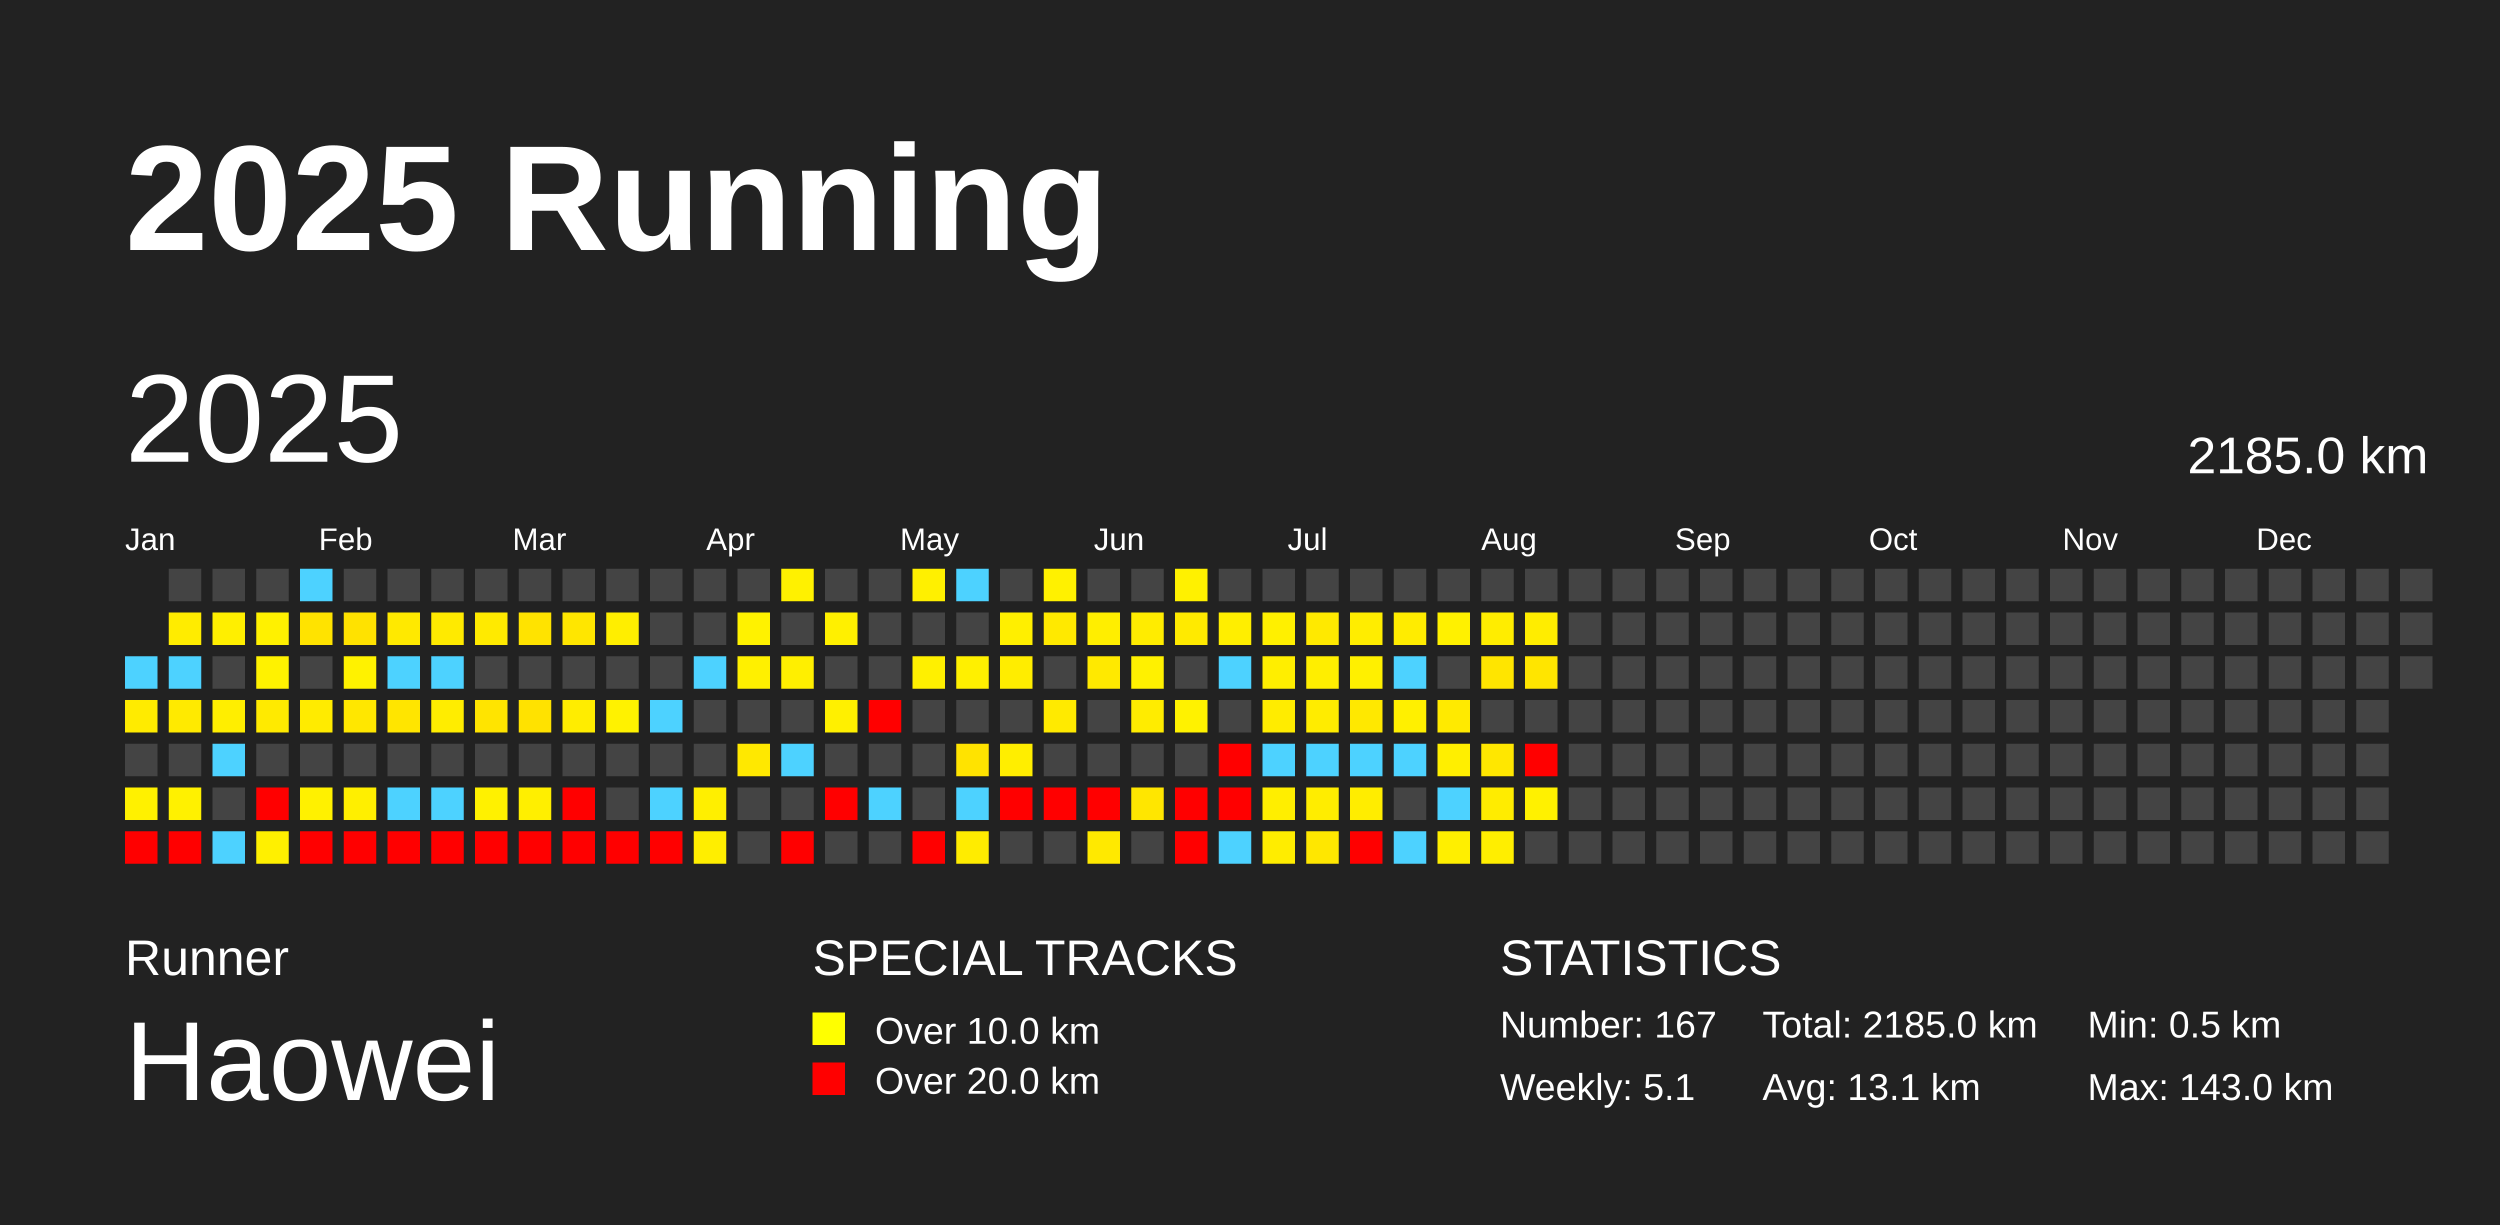
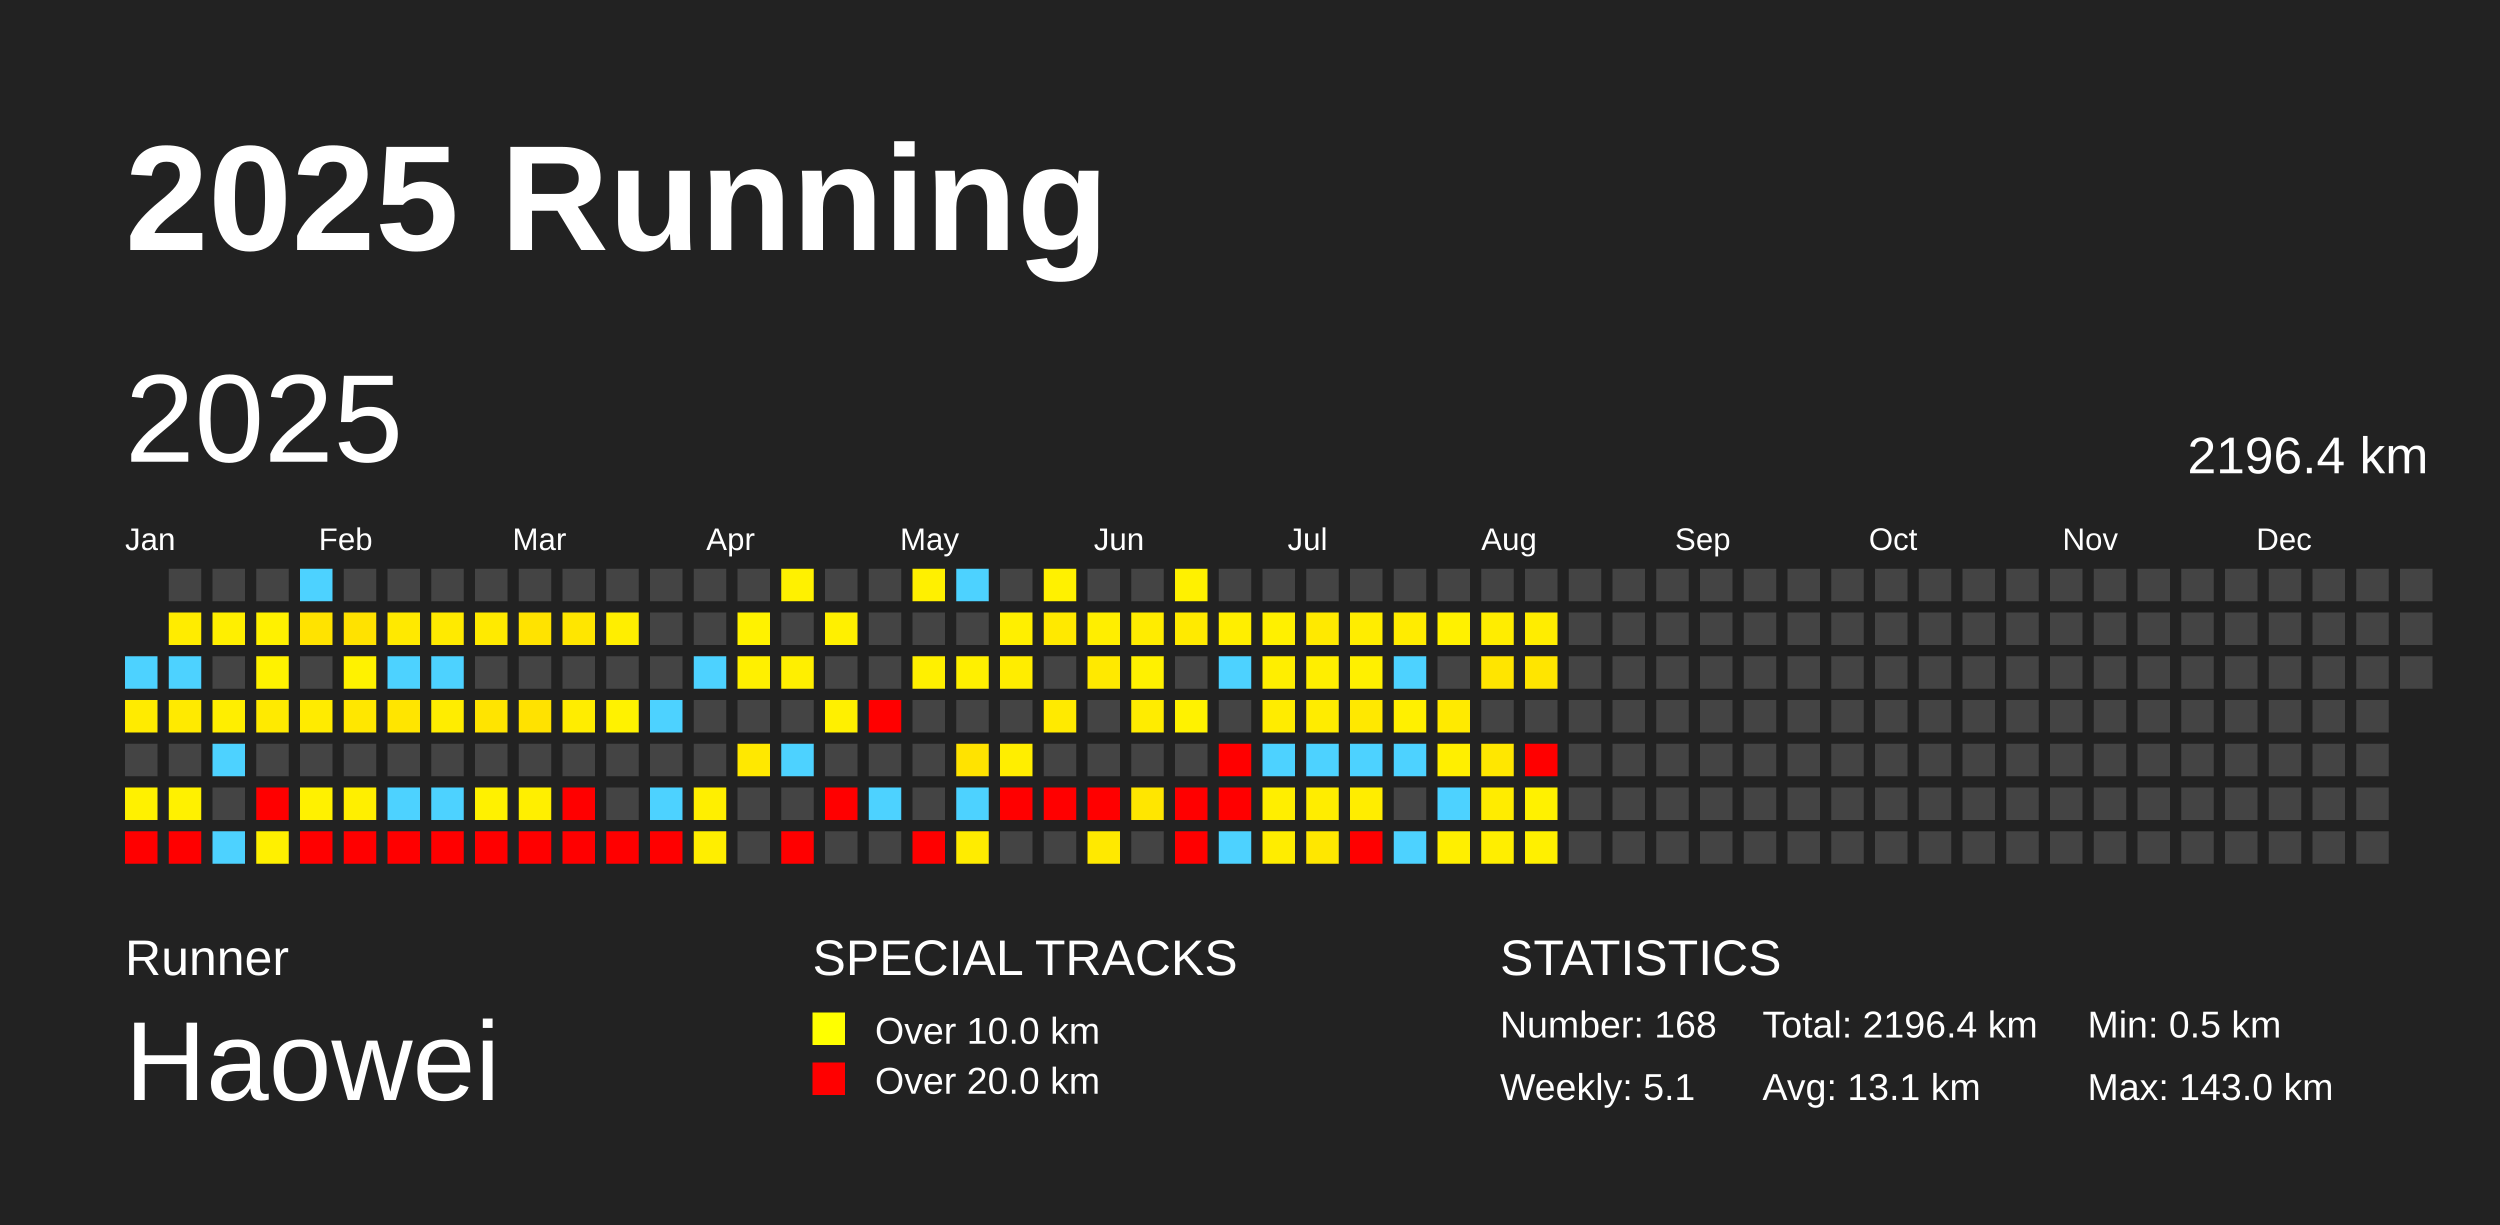
<svg xmlns="http://www.w3.org/2000/svg" baseProfile="full" height="98mm" version="1.1" viewBox="0,0,200,98" width="200mm">
  <defs />
  <rect fill="#222222" height="98" width="200" x="0" y="0" />
  <text fill="#FFFFFF" style="font-size:12px; font-family:Arial; font-weight:bold;" x="10" y="20">2025 Running</text>
  <text fill="#FFFFFF" style="font-size:4px; font-family:Arial" x="10" y="78">Runner</text>
  <text fill="#FFFFFF" style="font-size:9px; font-family:Arial" x="10" y="88">Haowei</text>
  <text fill="#FFFFFF" style="font-size:4px; font-family:Arial" x="65" y="78">SPECIAL TRACKS</text>
  <rect fill="yellow" height="2.6" width="2.6" x="65" y="81" />
  <text fill="#FFFFFF" style="font-size:3px; font-family:Arial" x="70" y="83.5">Over 10.0 km</text>
  <rect fill="red" height="2.6" width="2.6" x="65" y="85" />
  <text fill="#FFFFFF" style="font-size:3px; font-family:Arial" x="70" y="87.5">Over 20.0 km</text>
  <text fill="#FFFFFF" style="font-size:4px; font-family:Arial" x="120" y="78">STATISTICS</text>
-   <text fill="#FFFFFF" style="font-size:3px; font-family:Arial" x="120" y="83">Number: 167</text>
+   <text fill="#FFFFFF" style="font-size:3px; font-family:Arial" x="120" y="83">Number: 168</text>
  <text fill="#FFFFFF" style="font-size:3px; font-family:Arial" x="120" y="88">Weekly: 5.1</text>
-   <text fill="#FFFFFF" style="font-size:3px; font-family:Arial" x="141" y="83">Total: 2185.0 km</text>
+   <text fill="#FFFFFF" style="font-size:3px; font-family:Arial" x="141" y="83">Total: 2196.4 km</text>
  <text fill="#FFFFFF" style="font-size:3px; font-family:Arial" x="141" y="88">Avg: 13.1 km</text>
  <text fill="#FFFFFF" style="font-size:3px; font-family:Arial" x="167" y="83">Min: 0.5 km</text>
  <text fill="#FFFFFF" style="font-size:3px; font-family:Arial" x="167" y="88">Max: 143.0 km</text>
  <text dominant-baseline="hanging" fill="#FFFFFF" style="font-size:10.0px; font-family:Arial;" x="10" y="30">2025</text>
-   <text dominant-baseline="hanging" fill="#FFFFFF" style="font-size:4.125px; font-family:Arial;" x="175" y="35">2185.0 km</text>
+   <text dominant-baseline="hanging" fill="#FFFFFF" style="font-size:4.125px; font-family:Arial;" x="175" y="35">2196.4 km</text>
  <text fill="#FFFFFF" style="font-size:2.5px; font-family:Arial" x="10.0" y="44">Jan</text>
  <text fill="#FFFFFF" style="font-size:2.5px; font-family:Arial" x="25.5" y="44">Feb</text>
  <text fill="#FFFFFF" style="font-size:2.5px; font-family:Arial" x="41.0" y="44">Mar</text>
  <text fill="#FFFFFF" style="font-size:2.5px; font-family:Arial" x="56.5" y="44">Apr</text>
  <text fill="#FFFFFF" style="font-size:2.5px; font-family:Arial" x="72.0" y="44">May</text>
  <text fill="#FFFFFF" style="font-size:2.5px; font-family:Arial" x="87.5" y="44">Jun</text>
  <text fill="#FFFFFF" style="font-size:2.5px; font-family:Arial" x="103.0" y="44">Jul</text>
  <text fill="#FFFFFF" style="font-size:2.5px; font-family:Arial" x="118.5" y="44">Aug</text>
  <text fill="#FFFFFF" style="font-size:2.5px; font-family:Arial" x="134.0" y="44">Sep</text>
  <text fill="#FFFFFF" style="font-size:2.5px; font-family:Arial" x="149.5" y="44">Oct</text>
  <text fill="#FFFFFF" style="font-size:2.5px; font-family:Arial" x="165.0" y="44">Nov</text>
  <text fill="#FFFFFF" style="font-size:2.5px; font-family:Arial" x="180.5" y="44">Dec</text>
  <rect fill="#4dd2ff" height="2.6" width="2.6" x="10.0" y="52.5" />
  <rect fill="#ffeb00" height="2.6" width="2.6" x="10.0" y="56.0" />
  <rect fill="#444444" height="2.6" width="2.6" x="10.0" y="59.5" />
  <rect fill="#fff100" height="2.6" width="2.6" x="10.0" y="63.0" />
  <rect fill="red" height="2.6" width="2.6" x="10.0" y="66.5" />
  <rect fill="#444444" height="2.6" width="2.6" x="13.5" y="45.5" />
  <rect fill="#ffec00" height="2.6" width="2.6" x="13.5" y="49.0" />
  <rect fill="#4dd2ff" height="2.6" width="2.6" x="13.5" y="52.5" />
  <rect fill="#ffea00" height="2.6" width="2.6" x="13.5" y="56.0" />
  <rect fill="#444444" height="2.6" width="2.6" x="13.5" y="59.5" />
  <rect fill="#fff100" height="2.6" width="2.6" x="13.5" y="63.0" />
  <rect fill="red" height="2.6" width="2.6" x="13.5" y="66.5" />
  <rect fill="#444444" height="2.6" width="2.6" x="17.0" y="45.5" />
  <rect fill="#ffef00" height="2.6" width="2.6" x="17.0" y="49.0" />
  <rect fill="#444444" height="2.6" width="2.6" x="17.0" y="52.5" />
  <rect fill="#ffee00" height="2.6" width="2.6" x="17.0" y="56.0" />
  <rect fill="#4dd2ff" height="2.6" width="2.6" x="17.0" y="59.5" />
  <rect fill="#444444" height="2.6" width="2.6" x="17.0" y="63.0" />
  <rect fill="#4dd2ff" height="2.6" width="2.6" x="17.0" y="66.5" />
  <rect fill="#444444" height="2.6" width="2.6" x="20.5" y="45.5" />
  <rect fill="#fff100" height="2.6" width="2.6" x="20.5" y="49.0" />
  <rect fill="#fff200" height="2.6" width="2.6" x="20.5" y="52.5" />
  <rect fill="#ffea00" height="2.6" width="2.6" x="20.5" y="56.0" />
  <rect fill="#444444" height="2.6" width="2.6" x="20.5" y="59.5" />
  <rect fill="red" height="2.6" width="2.6" x="20.5" y="63.0" />
  <rect fill="#fff000" height="2.6" width="2.6" x="20.5" y="66.5" />
  <rect fill="#4dd2ff" height="2.6" width="2.6" x="24.0" y="45.5" />
  <rect fill="#ffe300" height="2.6" width="2.6" x="24.0" y="49.0" />
  <rect fill="#444444" height="2.6" width="2.6" x="24.0" y="52.5" />
  <rect fill="#ffeb00" height="2.6" width="2.6" x="24.0" y="56.0" />
  <rect fill="#444444" height="2.6" width="2.6" x="24.0" y="59.5" />
  <rect fill="#fff100" height="2.6" width="2.6" x="24.0" y="63.0" />
  <rect fill="red" height="2.6" width="2.6" x="24.0" y="66.5" />
  <rect fill="#444444" height="2.6" width="2.6" x="27.5" y="45.5" />
  <rect fill="#ffe200" height="2.6" width="2.6" x="27.5" y="49.0" />
  <rect fill="#fff200" height="2.6" width="2.6" x="27.5" y="52.5" />
  <rect fill="#ffe700" height="2.6" width="2.6" x="27.5" y="56.0" />
  <rect fill="#444444" height="2.6" width="2.6" x="27.5" y="59.5" />
  <rect fill="#ffef00" height="2.6" width="2.6" x="27.5" y="63.0" />
  <rect fill="red" height="2.6" width="2.6" x="27.5" y="66.5" />
  <rect fill="#444444" height="2.6" width="2.6" x="31.0" y="45.5" />
  <rect fill="#ffe900" height="2.6" width="2.6" x="31.0" y="49.0" />
  <rect fill="#4dd2ff" height="2.6" width="2.6" x="31.0" y="52.5" />
  <rect fill="#ffe500" height="2.6" width="2.6" x="31.0" y="56.0" />
  <rect fill="#444444" height="2.6" width="2.6" x="31.0" y="59.5" />
  <rect fill="#4dd2ff" height="2.6" width="2.6" x="31.0" y="63.0" />
  <rect fill="red" height="2.6" width="2.6" x="31.0" y="66.5" />
  <rect fill="#444444" height="2.6" width="2.6" x="34.5" y="45.5" />
  <rect fill="#ffea00" height="2.6" width="2.6" x="34.5" y="49.0" />
  <rect fill="#4dd2ff" height="2.6" width="2.6" x="34.5" y="52.5" />
  <rect fill="#ffed00" height="2.6" width="2.6" x="34.5" y="56.0" />
  <rect fill="#444444" height="2.6" width="2.6" x="34.5" y="59.5" />
  <rect fill="#4dd2ff" height="2.6" width="2.6" x="34.5" y="63.0" />
  <rect fill="red" height="2.6" width="2.6" x="34.5" y="66.5" />
  <rect fill="#444444" height="2.6" width="2.6" x="38.0" y="45.5" />
  <rect fill="#ffea00" height="2.6" width="2.6" x="38.0" y="49.0" />
  <rect fill="#444444" height="2.6" width="2.6" x="38.0" y="52.5" />
  <rect fill="#ffe400" height="2.6" width="2.6" x="38.0" y="56.0" />
  <rect fill="#444444" height="2.6" width="2.6" x="38.0" y="59.5" />
  <rect fill="#fff100" height="2.6" width="2.6" x="38.0" y="63.0" />
  <rect fill="red" height="2.6" width="2.6" x="38.0" y="66.5" />
  <rect fill="#444444" height="2.6" width="2.6" x="41.5" y="45.5" />
  <rect fill="#ffe300" height="2.6" width="2.6" x="41.5" y="49.0" />
  <rect fill="#444444" height="2.6" width="2.6" x="41.5" y="52.5" />
  <rect fill="#ffe200" height="2.6" width="2.6" x="41.5" y="56.0" />
  <rect fill="#444444" height="2.6" width="2.6" x="41.5" y="59.5" />
  <rect fill="#ffef00" height="2.6" width="2.6" x="41.5" y="63.0" />
  <rect fill="red" height="2.6" width="2.6" x="41.5" y="66.5" />
  <rect fill="#444444" height="2.6" width="2.6" x="45.0" y="45.5" />
  <rect fill="#ffe600" height="2.6" width="2.6" x="45.0" y="49.0" />
  <rect fill="#444444" height="2.6" width="2.6" x="45.0" y="52.5" />
  <rect fill="#ffed00" height="2.6" width="2.6" x="45.0" y="56.0" />
  <rect fill="#444444" height="2.6" width="2.6" x="45.0" y="59.5" />
  <rect fill="red" height="2.6" width="2.6" x="45.0" y="63.0" />
  <rect fill="red" height="2.6" width="2.6" x="45.0" y="66.5" />
  <rect fill="#444444" height="2.6" width="2.6" x="48.5" y="45.5" />
  <rect fill="#ffee00" height="2.6" width="2.6" x="48.5" y="49.0" />
  <rect fill="#444444" height="2.6" width="2.6" x="48.5" y="52.5" />
  <rect fill="#fff200" height="2.6" width="2.6" x="48.5" y="56.0" />
  <rect fill="#444444" height="2.6" width="2.6" x="48.5" y="59.5" />
  <rect fill="#444444" height="2.6" width="2.6" x="48.5" y="63.0" />
  <rect fill="red" height="2.6" width="2.6" x="48.5" y="66.5" />
  <rect fill="#444444" height="2.6" width="2.6" x="52.0" y="45.5" />
  <rect fill="#444444" height="2.6" width="2.6" x="52.0" y="49.0" />
  <rect fill="#444444" height="2.6" width="2.6" x="52.0" y="52.5" />
  <rect fill="#4dd2ff" height="2.6" width="2.6" x="52.0" y="56.0" />
  <rect fill="#444444" height="2.6" width="2.6" x="52.0" y="59.5" />
  <rect fill="#4dd2ff" height="2.6" width="2.6" x="52.0" y="63.0" />
  <rect fill="red" height="2.6" width="2.6" x="52.0" y="66.5" />
  <rect fill="#444444" height="2.6" width="2.6" x="55.5" y="45.5" />
  <rect fill="#444444" height="2.6" width="2.6" x="55.5" y="49.0" />
  <rect fill="#4dd2ff" height="2.6" width="2.6" x="55.5" y="52.5" />
  <rect fill="#444444" height="2.6" width="2.6" x="55.5" y="56.0" />
  <rect fill="#444444" height="2.6" width="2.6" x="55.5" y="59.5" />
  <rect fill="#ffef00" height="2.6" width="2.6" x="55.5" y="63.0" />
  <rect fill="#ffee00" height="2.6" width="2.6" x="55.5" y="66.5" />
  <rect fill="#444444" height="2.6" width="2.6" x="59.0" y="45.5" />
  <rect fill="#fff200" height="2.6" width="2.6" x="59.0" y="49.0" />
  <rect fill="#fff000" height="2.6" width="2.6" x="59.0" y="52.5" />
  <rect fill="#444444" height="2.6" width="2.6" x="59.0" y="56.0" />
  <rect fill="#ffe800" height="2.6" width="2.6" x="59.0" y="59.5" />
  <rect fill="#444444" height="2.6" width="2.6" x="59.0" y="63.0" />
  <rect fill="#444444" height="2.6" width="2.6" x="59.0" y="66.5" />
  <rect fill="#fff100" height="2.6" width="2.6" x="62.5" y="45.5" />
  <rect fill="#444444" height="2.6" width="2.6" x="62.5" y="49.0" />
  <rect fill="#ffef00" height="2.6" width="2.6" x="62.5" y="52.5" />
  <rect fill="#444444" height="2.6" width="2.6" x="62.5" y="56.0" />
  <rect fill="#4dd2ff" height="2.6" width="2.6" x="62.5" y="59.5" />
  <rect fill="#444444" height="2.6" width="2.6" x="62.5" y="63.0" />
  <rect fill="red" height="2.6" width="2.6" x="62.5" y="66.5" />
  <rect fill="#444444" height="2.6" width="2.6" x="66.0" y="45.5" />
  <rect fill="#fff000" height="2.6" width="2.6" x="66.0" y="49.0" />
  <rect fill="#444444" height="2.6" width="2.6" x="66.0" y="52.5" />
  <rect fill="#fff000" height="2.6" width="2.6" x="66.0" y="56.0" />
  <rect fill="#444444" height="2.6" width="2.6" x="66.0" y="59.5" />
  <rect fill="red" height="2.6" width="2.6" x="66.0" y="63.0" />
  <rect fill="#444444" height="2.6" width="2.6" x="66.0" y="66.5" />
  <rect fill="#444444" height="2.6" width="2.6" x="69.5" y="45.5" />
  <rect fill="#444444" height="2.6" width="2.6" x="69.5" y="49.0" />
  <rect fill="#444444" height="2.6" width="2.6" x="69.5" y="52.5" />
  <rect fill="red" height="2.6" width="2.6" x="69.5" y="56.0" />
  <rect fill="#444444" height="2.6" width="2.6" x="69.5" y="59.5" />
  <rect fill="#4dd2ff" height="2.6" width="2.6" x="69.5" y="63.0" />
  <rect fill="#444444" height="2.6" width="2.6" x="69.5" y="66.5" />
  <rect fill="#fff000" height="2.6" width="2.6" x="73.0" y="45.5" />
  <rect fill="#444444" height="2.6" width="2.6" x="73.0" y="49.0" />
  <rect fill="#fff000" height="2.6" width="2.6" x="73.0" y="52.5" />
  <rect fill="#444444" height="2.6" width="2.6" x="73.0" y="56.0" />
  <rect fill="#444444" height="2.6" width="2.6" x="73.0" y="59.5" />
  <rect fill="#444444" height="2.6" width="2.6" x="73.0" y="63.0" />
  <rect fill="red" height="2.6" width="2.6" x="73.0" y="66.5" />
  <rect fill="#4dd2ff" height="2.6" width="2.6" x="76.5" y="45.5" />
  <rect fill="#444444" height="2.6" width="2.6" x="76.5" y="49.0" />
  <rect fill="#fff000" height="2.6" width="2.6" x="76.5" y="52.5" />
  <rect fill="#444444" height="2.6" width="2.6" x="76.5" y="56.0" />
  <rect fill="#ffe300" height="2.6" width="2.6" x="76.5" y="59.5" />
  <rect fill="#4dd2ff" height="2.6" width="2.6" x="76.5" y="63.0" />
  <rect fill="#ffec00" height="2.6" width="2.6" x="76.5" y="66.5" />
  <rect fill="#444444" height="2.6" width="2.6" x="80.0" y="45.5" />
  <rect fill="#ffef00" height="2.6" width="2.6" x="80.0" y="49.0" />
  <rect fill="#ffed00" height="2.6" width="2.6" x="80.0" y="52.5" />
  <rect fill="#444444" height="2.6" width="2.6" x="80.0" y="56.0" />
  <rect fill="#ffee00" height="2.6" width="2.6" x="80.0" y="59.5" />
  <rect fill="red" height="2.6" width="2.6" x="80.0" y="63.0" />
  <rect fill="#444444" height="2.6" width="2.6" x="80.0" y="66.5" />
  <rect fill="#fff100" height="2.6" width="2.6" x="83.5" y="45.5" />
  <rect fill="#ffe900" height="2.6" width="2.6" x="83.5" y="49.0" />
  <rect fill="#444444" height="2.6" width="2.6" x="83.5" y="52.5" />
  <rect fill="#ffea00" height="2.6" width="2.6" x="83.5" y="56.0" />
  <rect fill="#444444" height="2.6" width="2.6" x="83.5" y="59.5" />
  <rect fill="red" height="2.6" width="2.6" x="83.5" y="63.0" />
  <rect fill="#444444" height="2.6" width="2.6" x="83.5" y="66.5" />
  <rect fill="#444444" height="2.6" width="2.6" x="87.0" y="45.5" />
  <rect fill="#ffee00" height="2.6" width="2.6" x="87.0" y="49.0" />
  <rect fill="#ffe900" height="2.6" width="2.6" x="87.0" y="52.5" />
  <rect fill="#444444" height="2.6" width="2.6" x="87.0" y="56.0" />
  <rect fill="#444444" height="2.6" width="2.6" x="87.0" y="59.5" />
  <rect fill="red" height="2.6" width="2.6" x="87.0" y="63.0" />
  <rect fill="#ffe900" height="2.6" width="2.6" x="87.0" y="66.5" />
  <rect fill="#444444" height="2.6" width="2.6" x="90.5" y="45.5" />
  <rect fill="#ffec00" height="2.6" width="2.6" x="90.5" y="49.0" />
  <rect fill="#fff100" height="2.6" width="2.6" x="90.5" y="52.5" />
  <rect fill="#ffec00" height="2.6" width="2.6" x="90.5" y="56.0" />
  <rect fill="#444444" height="2.6" width="2.6" x="90.5" y="59.5" />
  <rect fill="#ffe600" height="2.6" width="2.6" x="90.5" y="63.0" />
  <rect fill="#444444" height="2.6" width="2.6" x="90.5" y="66.5" />
  <rect fill="#fff100" height="2.6" width="2.6" x="94.0" y="45.5" />
  <rect fill="#ffea00" height="2.6" width="2.6" x="94.0" y="49.0" />
  <rect fill="#444444" height="2.6" width="2.6" x="94.0" y="52.5" />
  <rect fill="#fff200" height="2.6" width="2.6" x="94.0" y="56.0" />
  <rect fill="#444444" height="2.6" width="2.6" x="94.0" y="59.5" />
  <rect fill="red" height="2.6" width="2.6" x="94.0" y="63.0" />
  <rect fill="red" height="2.6" width="2.6" x="94.0" y="66.5" />
  <rect fill="#444444" height="2.6" width="2.6" x="97.5" y="45.5" />
  <rect fill="#ffee00" height="2.6" width="2.6" x="97.5" y="49.0" />
  <rect fill="#4dd2ff" height="2.6" width="2.6" x="97.5" y="52.5" />
  <rect fill="#444444" height="2.6" width="2.6" x="97.5" y="56.0" />
  <rect fill="red" height="2.6" width="2.6" x="97.5" y="59.5" />
  <rect fill="red" height="2.6" width="2.6" x="97.5" y="63.0" />
  <rect fill="#4dd2ff" height="2.6" width="2.6" x="97.5" y="66.5" />
  <rect fill="#444444" height="2.6" width="2.6" x="101.0" y="45.5" />
  <rect fill="#fff000" height="2.6" width="2.6" x="101.0" y="49.0" />
  <rect fill="#ffee00" height="2.6" width="2.6" x="101.0" y="52.5" />
  <rect fill="#ffec00" height="2.6" width="2.6" x="101.0" y="56.0" />
  <rect fill="#4dd2ff" height="2.6" width="2.6" x="101.0" y="59.5" />
  <rect fill="#ffee00" height="2.6" width="2.6" x="101.0" y="63.0" />
  <rect fill="#ffed00" height="2.6" width="2.6" x="101.0" y="66.5" />
  <rect fill="#444444" height="2.6" width="2.6" x="104.5" y="45.5" />
  <rect fill="#ffe900" height="2.6" width="2.6" x="104.5" y="49.0" />
  <rect fill="#ffee00" height="2.6" width="2.6" x="104.5" y="52.5" />
  <rect fill="#ffec00" height="2.6" width="2.6" x="104.5" y="56.0" />
  <rect fill="#4dd2ff" height="2.6" width="2.6" x="104.5" y="59.5" />
  <rect fill="#ffed00" height="2.6" width="2.6" x="104.5" y="63.0" />
  <rect fill="#ffe700" height="2.6" width="2.6" x="104.5" y="66.5" />
  <rect fill="#444444" height="2.6" width="2.6" x="108.0" y="45.5" />
  <rect fill="#ffed00" height="2.6" width="2.6" x="108.0" y="49.0" />
  <rect fill="#fff000" height="2.6" width="2.6" x="108.0" y="52.5" />
  <rect fill="#ffe800" height="2.6" width="2.6" x="108.0" y="56.0" />
  <rect fill="#4dd2ff" height="2.6" width="2.6" x="108.0" y="59.5" />
  <rect fill="#ffed00" height="2.6" width="2.6" x="108.0" y="63.0" />
  <rect fill="red" height="2.6" width="2.6" x="108.0" y="66.5" />
  <rect fill="#444444" height="2.6" width="2.6" x="111.5" y="45.5" />
  <rect fill="#ffec00" height="2.6" width="2.6" x="111.5" y="49.0" />
  <rect fill="#4dd2ff" height="2.6" width="2.6" x="111.5" y="52.5" />
  <rect fill="#fff000" height="2.6" width="2.6" x="111.5" y="56.0" />
  <rect fill="#4dd2ff" height="2.6" width="2.6" x="111.5" y="59.5" />
  <rect fill="#444444" height="2.6" width="2.6" x="111.5" y="63.0" />
  <rect fill="#4dd2ff" height="2.6" width="2.6" x="111.5" y="66.5" />
  <rect fill="#444444" height="2.6" width="2.6" x="115.0" y="45.5" />
  <rect fill="#fff100" height="2.6" width="2.6" x="115.0" y="49.0" />
  <rect fill="#444444" height="2.6" width="2.6" x="115.0" y="52.5" />
  <rect fill="#ffea00" height="2.6" width="2.6" x="115.0" y="56.0" />
  <rect fill="#ffef00" height="2.6" width="2.6" x="115.0" y="59.5" />
  <rect fill="#4dd2ff" height="2.6" width="2.6" x="115.0" y="63.0" />
  <rect fill="#ffef00" height="2.6" width="2.6" x="115.0" y="66.5" />
  <rect fill="#444444" height="2.6" width="2.6" x="118.5" y="45.5" />
  <rect fill="#ffed00" height="2.6" width="2.6" x="118.5" y="49.0" />
  <rect fill="#ffe500" height="2.6" width="2.6" x="118.5" y="52.5" />
  <rect fill="#444444" height="2.6" width="2.6" x="118.5" y="56.0" />
  <rect fill="#ffe700" height="2.6" width="2.6" x="118.5" y="59.5" />
  <rect fill="#ffec00" height="2.6" width="2.6" x="118.5" y="63.0" />
  <rect fill="#ffee00" height="2.6" width="2.6" x="118.5" y="66.5" />
  <rect fill="#444444" height="2.6" width="2.6" x="122.0" y="45.5" />
  <rect fill="#ffed00" height="2.6" width="2.6" x="122.0" y="49.0" />
  <rect fill="#ffe500" height="2.6" width="2.6" x="122.0" y="52.5" />
  <rect fill="#444444" height="2.6" width="2.6" x="122.0" y="56.0" />
  <rect fill="red" height="2.6" width="2.6" x="122.0" y="59.5" />
  <rect fill="#fff100" height="2.6" width="2.6" x="122.0" y="63.0" />
-   <rect fill="#444444" height="2.6" width="2.6" x="122.0" y="66.5" />
+   <rect fill="#fff000" height="2.6" width="2.6" x="122.0" y="66.5" />
  <rect fill="#444444" height="2.6" width="2.6" x="125.5" y="45.5" />
  <rect fill="#444444" height="2.6" width="2.6" x="125.5" y="49.0" />
  <rect fill="#444444" height="2.6" width="2.6" x="125.5" y="52.5" />
  <rect fill="#444444" height="2.6" width="2.6" x="125.5" y="56.0" />
  <rect fill="#444444" height="2.6" width="2.6" x="125.5" y="59.5" />
  <rect fill="#444444" height="2.6" width="2.6" x="125.5" y="63.0" />
  <rect fill="#444444" height="2.6" width="2.6" x="125.5" y="66.5" />
  <rect fill="#444444" height="2.6" width="2.6" x="129.0" y="45.5" />
  <rect fill="#444444" height="2.6" width="2.6" x="129.0" y="49.0" />
  <rect fill="#444444" height="2.6" width="2.6" x="129.0" y="52.5" />
  <rect fill="#444444" height="2.6" width="2.6" x="129.0" y="56.0" />
  <rect fill="#444444" height="2.6" width="2.6" x="129.0" y="59.5" />
  <rect fill="#444444" height="2.6" width="2.6" x="129.0" y="63.0" />
  <rect fill="#444444" height="2.6" width="2.6" x="129.0" y="66.5" />
  <rect fill="#444444" height="2.6" width="2.6" x="132.5" y="45.5" />
  <rect fill="#444444" height="2.6" width="2.6" x="132.5" y="49.0" />
  <rect fill="#444444" height="2.6" width="2.6" x="132.5" y="52.5" />
  <rect fill="#444444" height="2.6" width="2.6" x="132.5" y="56.0" />
  <rect fill="#444444" height="2.6" width="2.6" x="132.5" y="59.5" />
  <rect fill="#444444" height="2.6" width="2.6" x="132.5" y="63.0" />
  <rect fill="#444444" height="2.6" width="2.6" x="132.5" y="66.5" />
  <rect fill="#444444" height="2.6" width="2.6" x="136.0" y="45.5" />
  <rect fill="#444444" height="2.6" width="2.6" x="136.0" y="49.0" />
  <rect fill="#444444" height="2.6" width="2.6" x="136.0" y="52.5" />
  <rect fill="#444444" height="2.6" width="2.6" x="136.0" y="56.0" />
  <rect fill="#444444" height="2.6" width="2.6" x="136.0" y="59.5" />
  <rect fill="#444444" height="2.6" width="2.6" x="136.0" y="63.0" />
  <rect fill="#444444" height="2.6" width="2.6" x="136.0" y="66.5" />
  <rect fill="#444444" height="2.6" width="2.6" x="139.5" y="45.5" />
  <rect fill="#444444" height="2.6" width="2.6" x="139.5" y="49.0" />
  <rect fill="#444444" height="2.6" width="2.6" x="139.5" y="52.5" />
  <rect fill="#444444" height="2.6" width="2.6" x="139.5" y="56.0" />
  <rect fill="#444444" height="2.6" width="2.6" x="139.5" y="59.5" />
  <rect fill="#444444" height="2.6" width="2.6" x="139.5" y="63.0" />
  <rect fill="#444444" height="2.6" width="2.6" x="139.5" y="66.5" />
  <rect fill="#444444" height="2.6" width="2.6" x="143.0" y="45.5" />
  <rect fill="#444444" height="2.6" width="2.6" x="143.0" y="49.0" />
  <rect fill="#444444" height="2.6" width="2.6" x="143.0" y="52.5" />
  <rect fill="#444444" height="2.6" width="2.6" x="143.0" y="56.0" />
  <rect fill="#444444" height="2.6" width="2.6" x="143.0" y="59.5" />
  <rect fill="#444444" height="2.6" width="2.6" x="143.0" y="63.0" />
  <rect fill="#444444" height="2.6" width="2.6" x="143.0" y="66.5" />
  <rect fill="#444444" height="2.6" width="2.6" x="146.5" y="45.5" />
  <rect fill="#444444" height="2.6" width="2.6" x="146.5" y="49.0" />
  <rect fill="#444444" height="2.6" width="2.6" x="146.5" y="52.5" />
  <rect fill="#444444" height="2.6" width="2.6" x="146.5" y="56.0" />
  <rect fill="#444444" height="2.6" width="2.6" x="146.5" y="59.5" />
  <rect fill="#444444" height="2.6" width="2.6" x="146.5" y="63.0" />
  <rect fill="#444444" height="2.6" width="2.6" x="146.5" y="66.5" />
  <rect fill="#444444" height="2.6" width="2.6" x="150.0" y="45.5" />
  <rect fill="#444444" height="2.6" width="2.6" x="150.0" y="49.0" />
  <rect fill="#444444" height="2.6" width="2.6" x="150.0" y="52.5" />
  <rect fill="#444444" height="2.6" width="2.6" x="150.0" y="56.0" />
  <rect fill="#444444" height="2.6" width="2.6" x="150.0" y="59.5" />
  <rect fill="#444444" height="2.6" width="2.6" x="150.0" y="63.0" />
  <rect fill="#444444" height="2.6" width="2.6" x="150.0" y="66.5" />
  <rect fill="#444444" height="2.6" width="2.6" x="153.5" y="45.5" />
  <rect fill="#444444" height="2.6" width="2.6" x="153.5" y="49.0" />
  <rect fill="#444444" height="2.6" width="2.6" x="153.5" y="52.5" />
  <rect fill="#444444" height="2.6" width="2.6" x="153.5" y="56.0" />
  <rect fill="#444444" height="2.6" width="2.6" x="153.5" y="59.5" />
  <rect fill="#444444" height="2.6" width="2.6" x="153.5" y="63.0" />
  <rect fill="#444444" height="2.6" width="2.6" x="153.5" y="66.5" />
  <rect fill="#444444" height="2.6" width="2.6" x="157.0" y="45.5" />
  <rect fill="#444444" height="2.6" width="2.6" x="157.0" y="49.0" />
  <rect fill="#444444" height="2.6" width="2.6" x="157.0" y="52.5" />
  <rect fill="#444444" height="2.6" width="2.6" x="157.0" y="56.0" />
  <rect fill="#444444" height="2.6" width="2.6" x="157.0" y="59.5" />
  <rect fill="#444444" height="2.6" width="2.6" x="157.0" y="63.0" />
  <rect fill="#444444" height="2.6" width="2.6" x="157.0" y="66.5" />
  <rect fill="#444444" height="2.6" width="2.6" x="160.5" y="45.5" />
  <rect fill="#444444" height="2.6" width="2.6" x="160.5" y="49.0" />
  <rect fill="#444444" height="2.6" width="2.6" x="160.5" y="52.5" />
  <rect fill="#444444" height="2.6" width="2.6" x="160.5" y="56.0" />
  <rect fill="#444444" height="2.6" width="2.6" x="160.5" y="59.5" />
  <rect fill="#444444" height="2.6" width="2.6" x="160.5" y="63.0" />
  <rect fill="#444444" height="2.6" width="2.6" x="160.5" y="66.5" />
  <rect fill="#444444" height="2.6" width="2.6" x="164.0" y="45.5" />
  <rect fill="#444444" height="2.6" width="2.6" x="164.0" y="49.0" />
  <rect fill="#444444" height="2.6" width="2.6" x="164.0" y="52.5" />
  <rect fill="#444444" height="2.6" width="2.6" x="164.0" y="56.0" />
  <rect fill="#444444" height="2.6" width="2.6" x="164.0" y="59.5" />
  <rect fill="#444444" height="2.6" width="2.6" x="164.0" y="63.0" />
  <rect fill="#444444" height="2.6" width="2.6" x="164.0" y="66.5" />
  <rect fill="#444444" height="2.6" width="2.6" x="167.5" y="45.5" />
  <rect fill="#444444" height="2.6" width="2.6" x="167.5" y="49.0" />
  <rect fill="#444444" height="2.6" width="2.6" x="167.5" y="52.5" />
  <rect fill="#444444" height="2.6" width="2.6" x="167.5" y="56.0" />
  <rect fill="#444444" height="2.6" width="2.6" x="167.5" y="59.5" />
  <rect fill="#444444" height="2.6" width="2.6" x="167.5" y="63.0" />
  <rect fill="#444444" height="2.6" width="2.6" x="167.5" y="66.5" />
  <rect fill="#444444" height="2.6" width="2.6" x="171.0" y="45.5" />
  <rect fill="#444444" height="2.6" width="2.6" x="171.0" y="49.0" />
  <rect fill="#444444" height="2.6" width="2.6" x="171.0" y="52.5" />
  <rect fill="#444444" height="2.6" width="2.6" x="171.0" y="56.0" />
  <rect fill="#444444" height="2.6" width="2.6" x="171.0" y="59.5" />
  <rect fill="#444444" height="2.6" width="2.6" x="171.0" y="63.0" />
  <rect fill="#444444" height="2.6" width="2.6" x="171.0" y="66.5" />
  <rect fill="#444444" height="2.6" width="2.6" x="174.5" y="45.5" />
  <rect fill="#444444" height="2.6" width="2.6" x="174.5" y="49.0" />
  <rect fill="#444444" height="2.6" width="2.6" x="174.5" y="52.5" />
  <rect fill="#444444" height="2.6" width="2.6" x="174.5" y="56.0" />
  <rect fill="#444444" height="2.6" width="2.6" x="174.5" y="59.5" />
  <rect fill="#444444" height="2.6" width="2.6" x="174.5" y="63.0" />
  <rect fill="#444444" height="2.6" width="2.6" x="174.5" y="66.5" />
  <rect fill="#444444" height="2.6" width="2.6" x="178.0" y="45.5" />
  <rect fill="#444444" height="2.6" width="2.6" x="178.0" y="49.0" />
  <rect fill="#444444" height="2.6" width="2.6" x="178.0" y="52.5" />
  <rect fill="#444444" height="2.6" width="2.6" x="178.0" y="56.0" />
  <rect fill="#444444" height="2.6" width="2.6" x="178.0" y="59.5" />
  <rect fill="#444444" height="2.6" width="2.6" x="178.0" y="63.0" />
  <rect fill="#444444" height="2.6" width="2.6" x="178.0" y="66.5" />
  <rect fill="#444444" height="2.6" width="2.6" x="181.5" y="45.5" />
  <rect fill="#444444" height="2.6" width="2.6" x="181.5" y="49.0" />
  <rect fill="#444444" height="2.6" width="2.6" x="181.5" y="52.5" />
  <rect fill="#444444" height="2.6" width="2.6" x="181.5" y="56.0" />
  <rect fill="#444444" height="2.6" width="2.6" x="181.5" y="59.5" />
  <rect fill="#444444" height="2.6" width="2.6" x="181.5" y="63.0" />
  <rect fill="#444444" height="2.6" width="2.6" x="181.5" y="66.5" />
  <rect fill="#444444" height="2.6" width="2.6" x="185.0" y="45.5" />
  <rect fill="#444444" height="2.6" width="2.6" x="185.0" y="49.0" />
  <rect fill="#444444" height="2.6" width="2.6" x="185.0" y="52.5" />
  <rect fill="#444444" height="2.6" width="2.6" x="185.0" y="56.0" />
  <rect fill="#444444" height="2.6" width="2.6" x="185.0" y="59.5" />
  <rect fill="#444444" height="2.6" width="2.6" x="185.0" y="63.0" />
  <rect fill="#444444" height="2.6" width="2.6" x="185.0" y="66.5" />
  <rect fill="#444444" height="2.6" width="2.6" x="188.5" y="45.5" />
  <rect fill="#444444" height="2.6" width="2.6" x="188.5" y="49.0" />
  <rect fill="#444444" height="2.6" width="2.6" x="188.5" y="52.5" />
  <rect fill="#444444" height="2.6" width="2.6" x="188.5" y="56.0" />
  <rect fill="#444444" height="2.6" width="2.6" x="188.5" y="59.5" />
  <rect fill="#444444" height="2.6" width="2.6" x="188.5" y="63.0" />
  <rect fill="#444444" height="2.6" width="2.6" x="188.5" y="66.5" />
  <rect fill="#444444" height="2.6" width="2.6" x="192.0" y="45.5" />
  <rect fill="#444444" height="2.6" width="2.6" x="192.0" y="49.0" />
  <rect fill="#444444" height="2.6" width="2.6" x="192.0" y="52.5" />
</svg>
